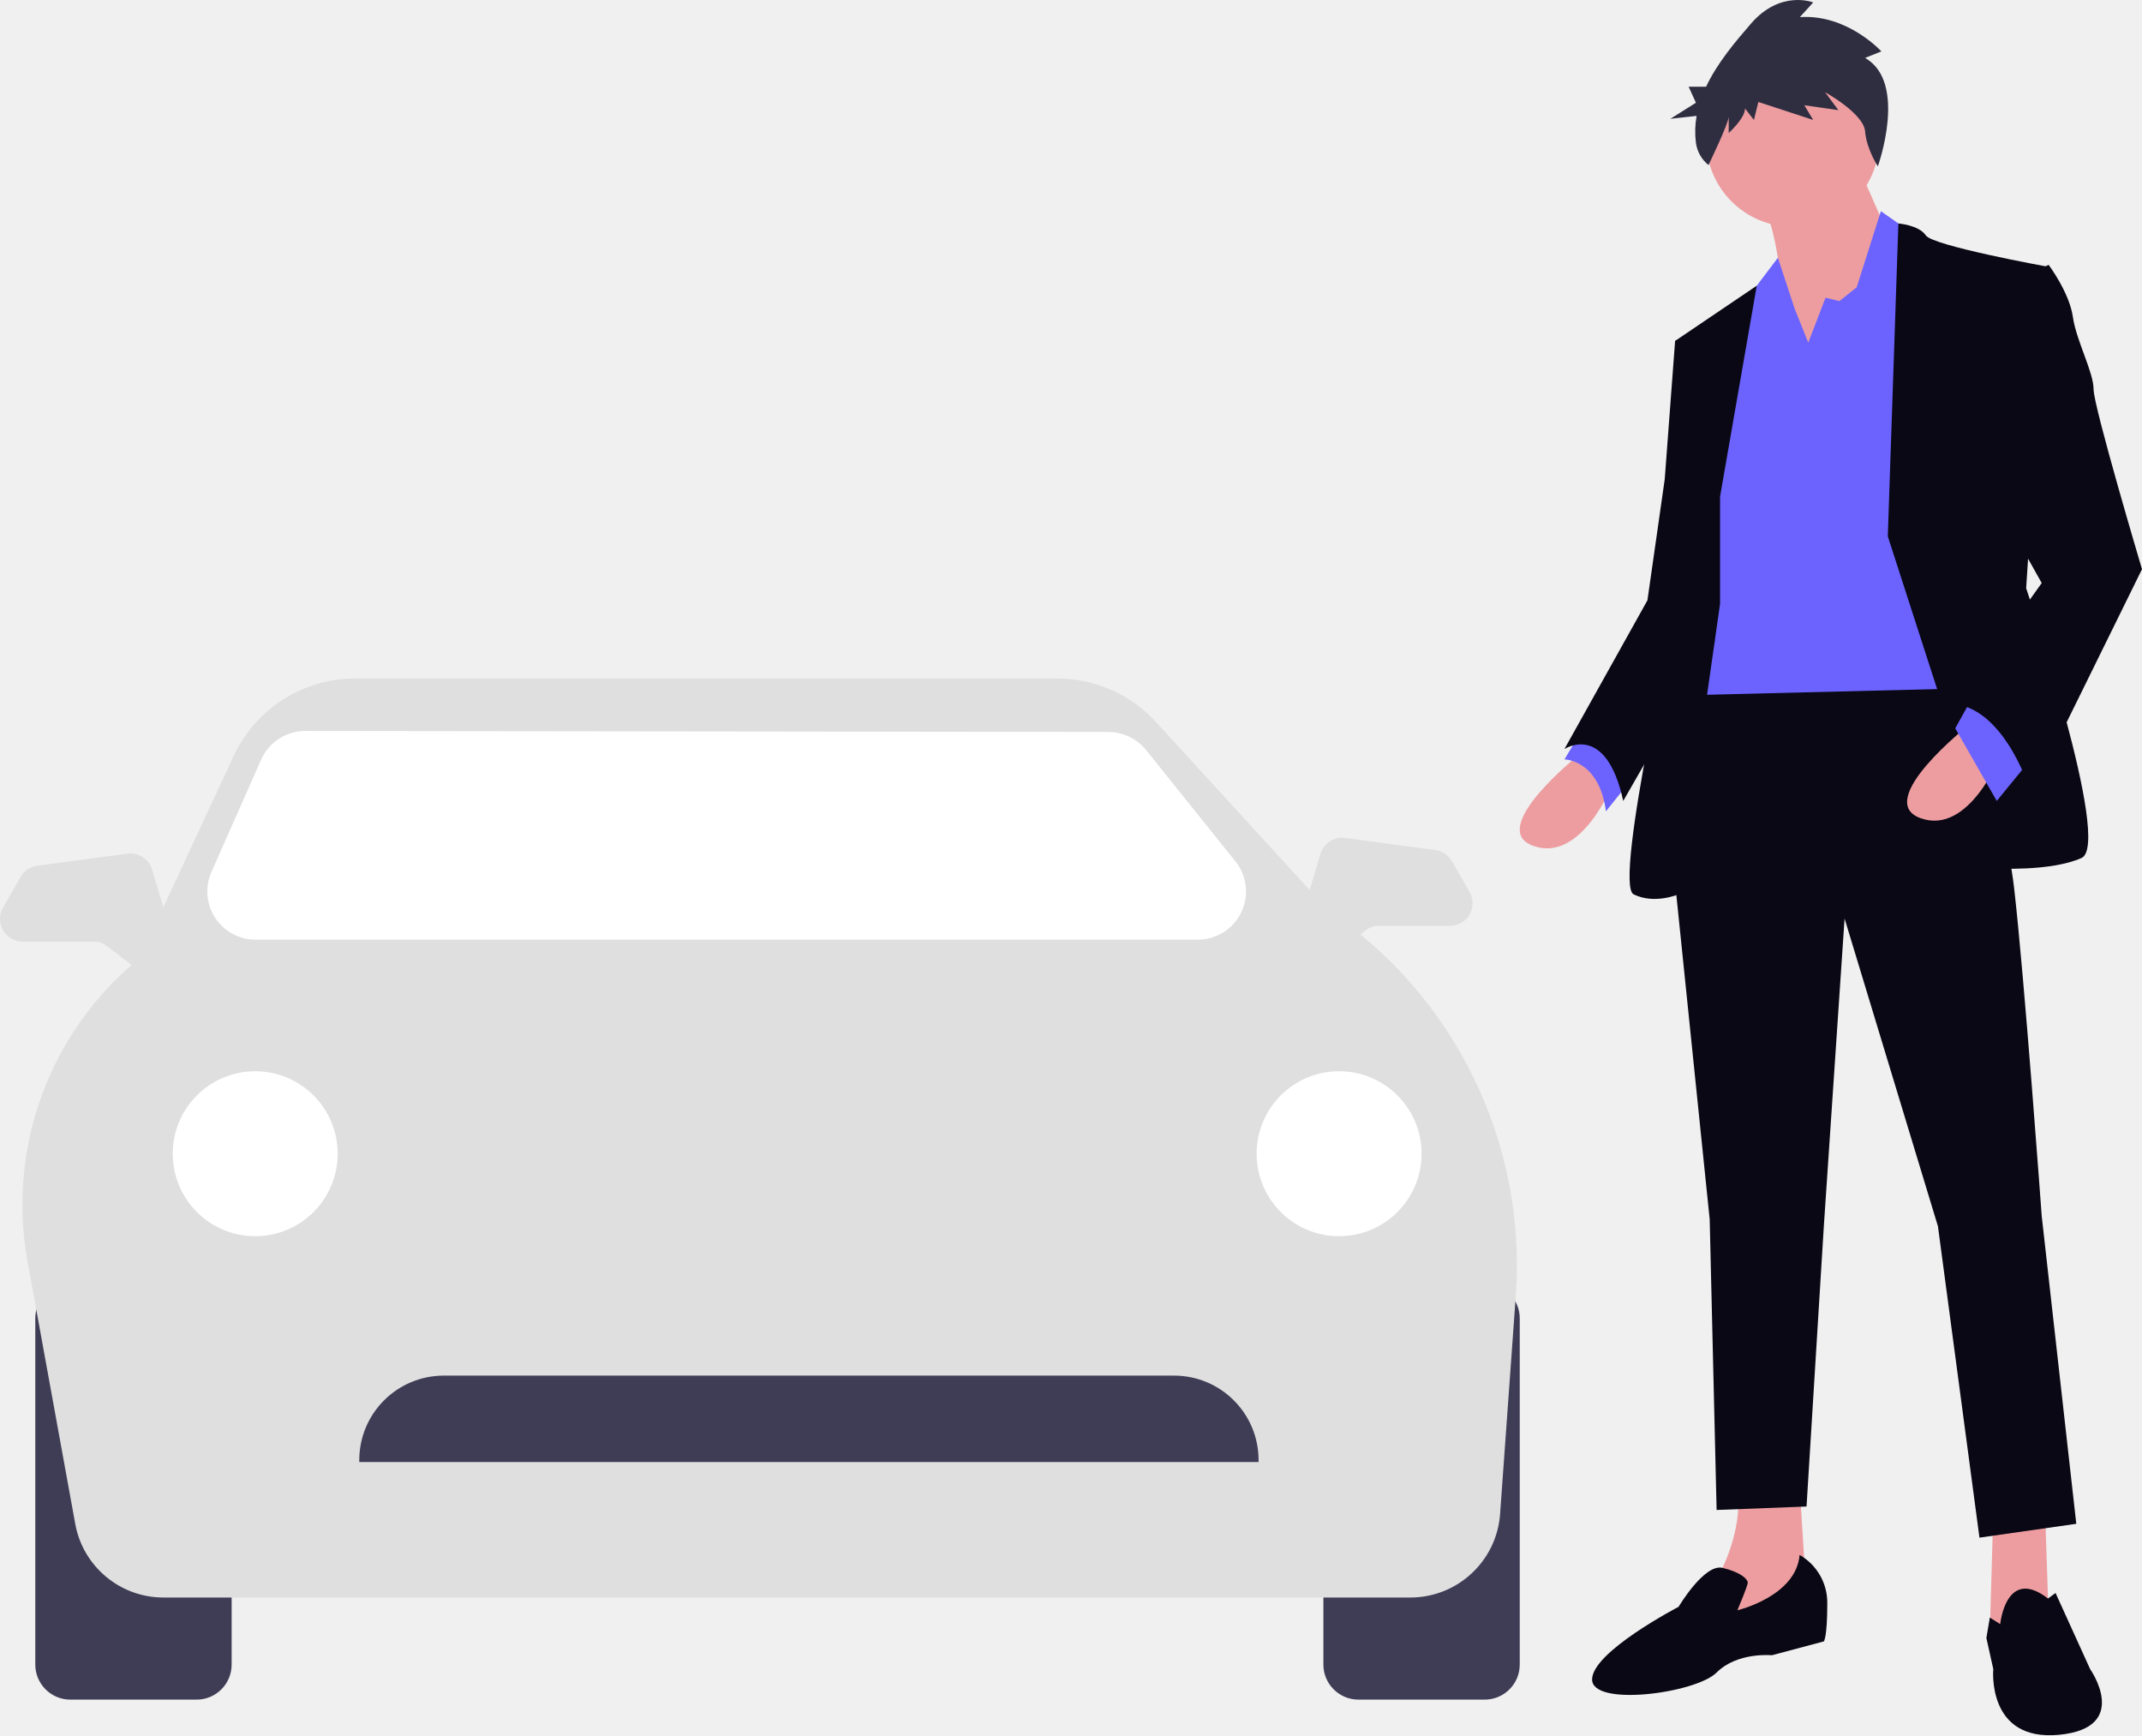
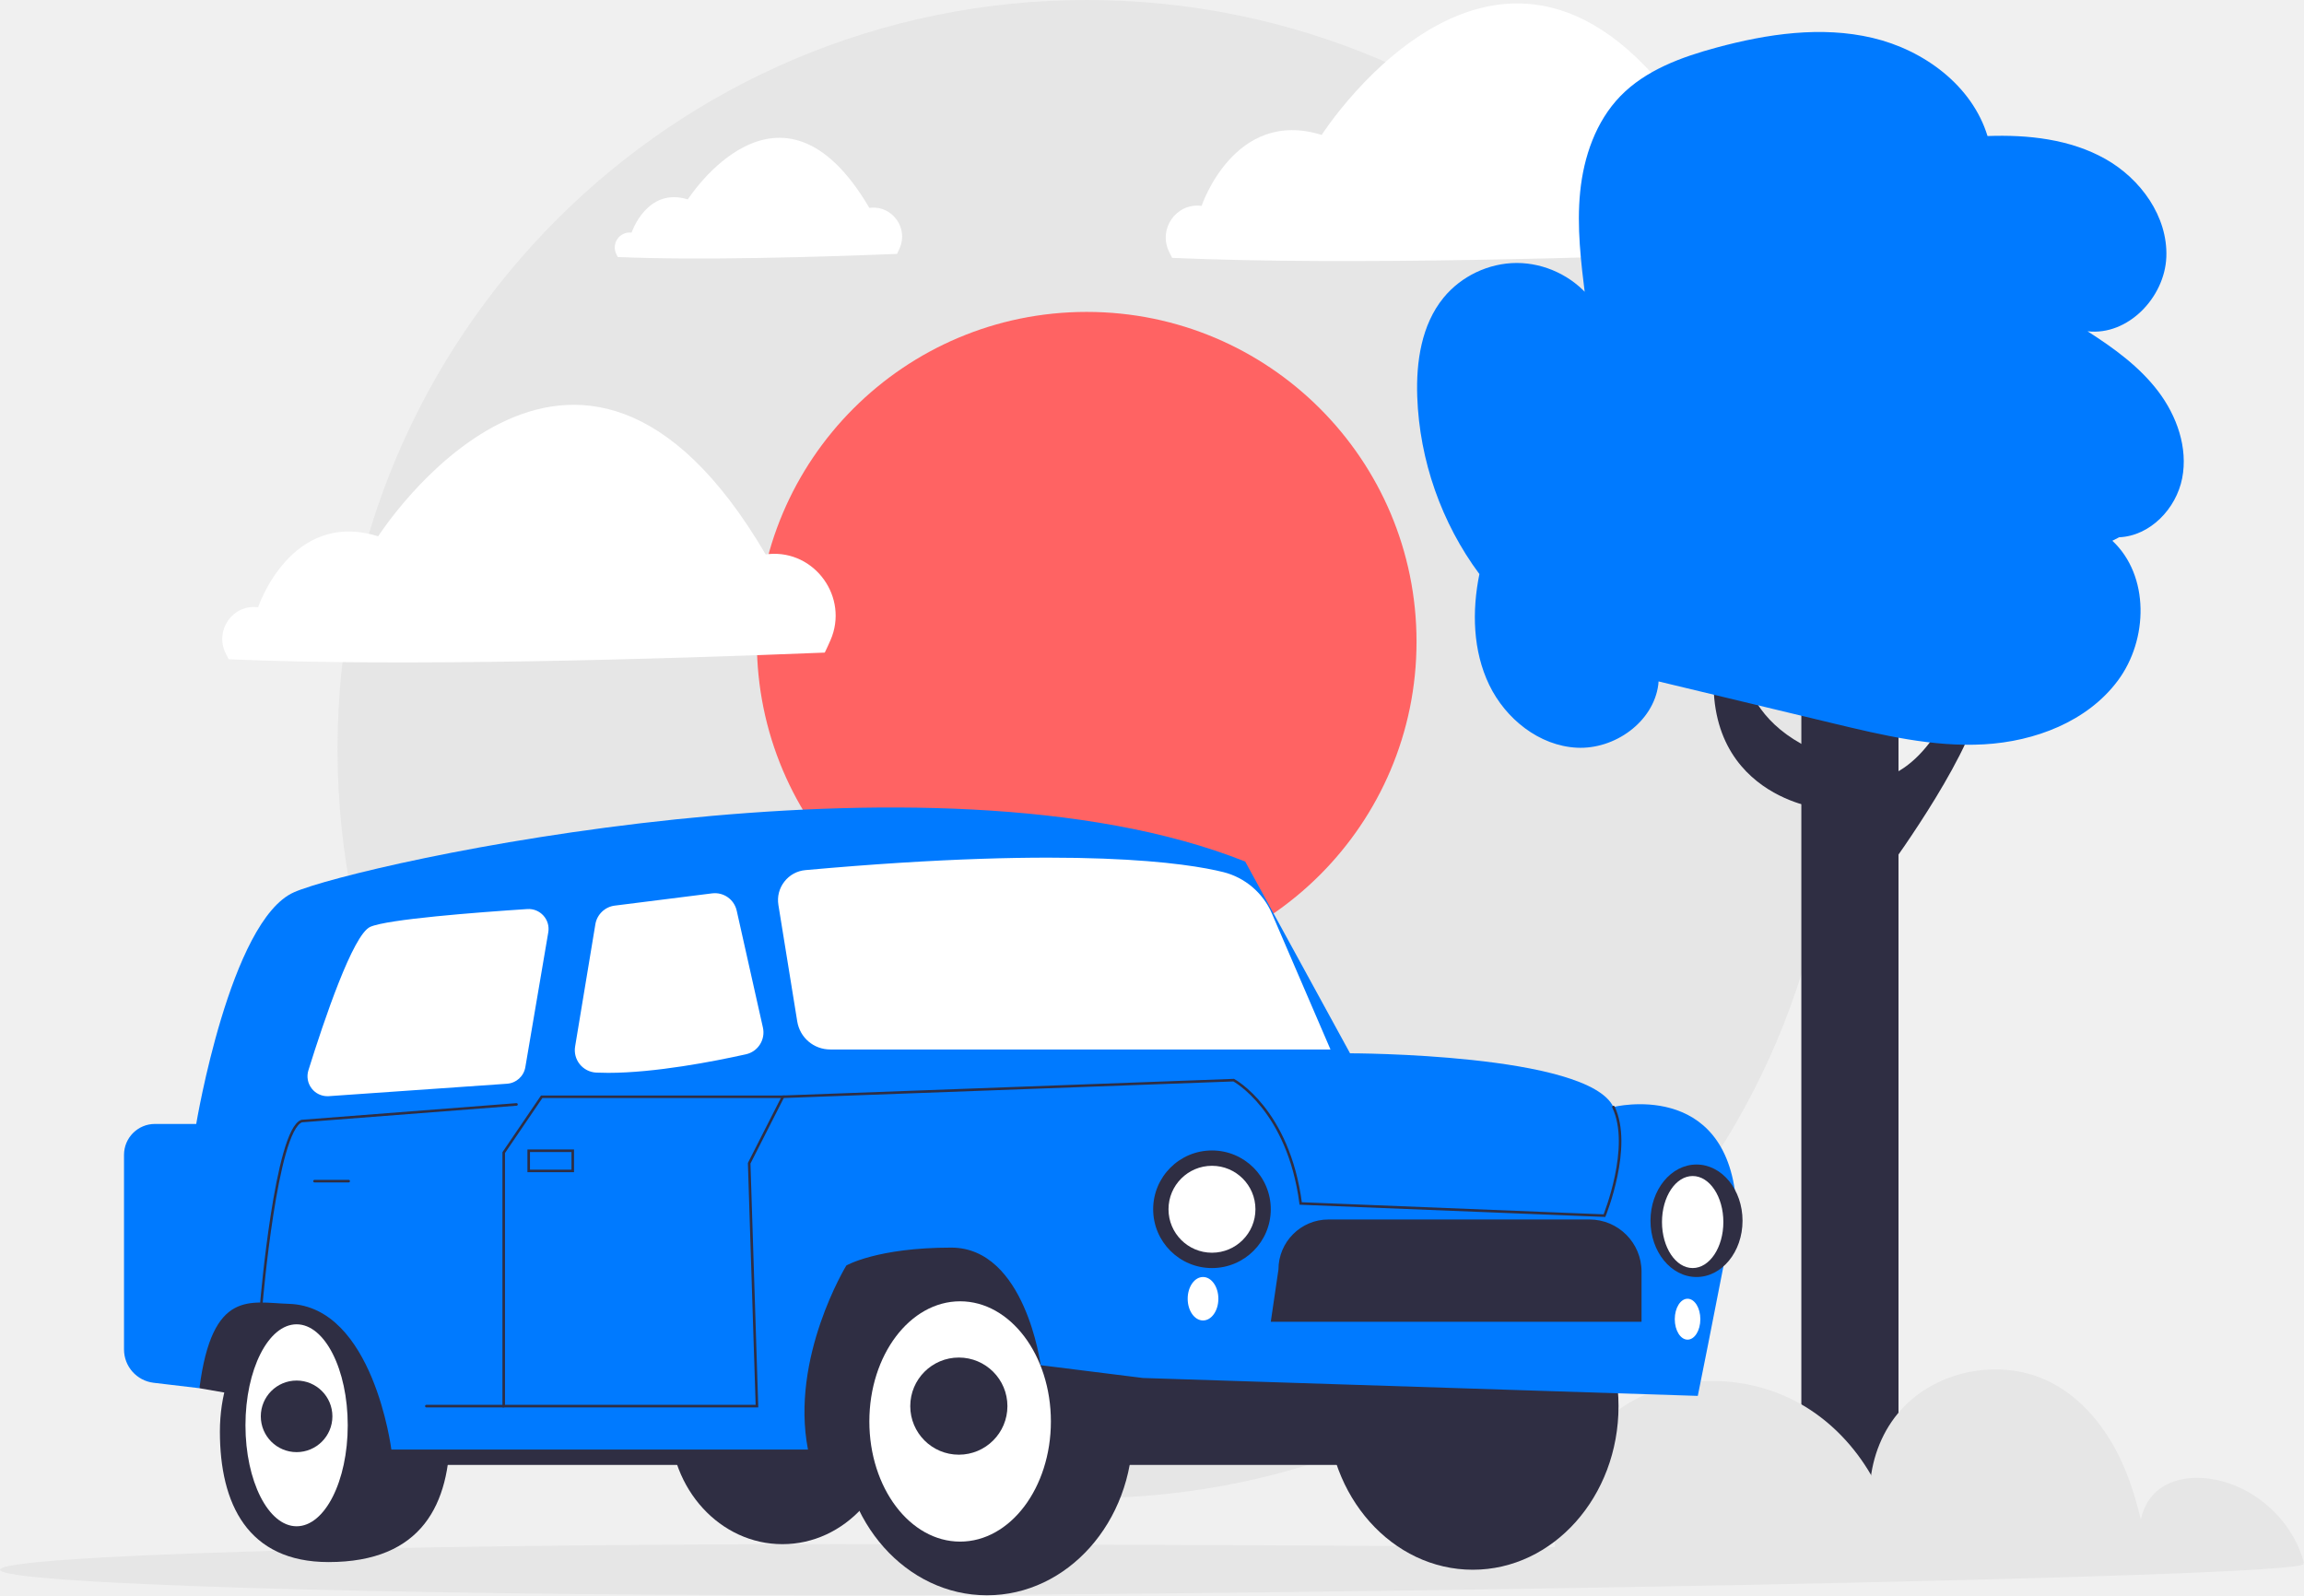
- <svg xmlns="http://www.w3.org/2000/svg" width="799.394" height="647.551" viewBox="0 0 799.394 647.551" role="img" artist="Katerina Limpitsouni" source="https://undraw.co/">
-   <g transform="translate(-405.623 -152.818)">
-     <g transform="translate(972.794 152.818)">
-       <path d="M718.24,398.628s-36.14,28.4-18.07,34.849,29.686-23.233,29.686-23.233Z" transform="translate(-695.111 -117.812)" fill="#ed9da0" />
-       <path d="M722.8,386.28l-7.744,12.907s12.907,0,15.488,19.361l10.326-12.907Z" transform="translate(-698.377 -115.79)" fill="#6c63ff" />
-       <path d="M807.306,675.375,808.6,714.1l-15.489,9.035-6.453-3.872,1.29-43.884Z" transform="translate(-611.222 -110.603)" fill="#ed9da0" />
-       <path d="M813.437,725.845l2.581,41.3-36.14,15.488,2.581-21.942s10.326-16.779,7.744-34.849Z" transform="translate(-708.993 -171.398)" fill="#ed9da0" />
-       <path d="M866.157,353.868s20.651,54.21,24.523,87.768,10.326,122.617,10.326,122.617l12.907,114.873-36.14,5.163L862.285,568.125,827.436,453.252l-7.744,114.873-6.453,104.547-33.558,1.291L777.1,565.543,762.9,427.438l7.744-65.826Z" transform="translate(-706.212 -110.482)" fill="#090814" />
-       <path d="M908.519,784.992s2.117-21.678,17.838-9.548l2.814-2.068,12.907,28.4s15.488,21.942-11.616,24.523-24.523-24.523-24.523-24.523l-2.581-11.616,1.291-7.607Z" transform="translate(-729.214 -178.917)" fill="#090814" />
-       <path d="M838.467,135.466l14.2,32.268-38.721,55.5s-2.581-60.663-10.326-70.989S838.467,135.466,838.467,135.466Z" transform="translate(-712.726 -74.715)" fill="#ed9da0" />
-       <path d="M804.843,756.714a20.505,20.505,0,0,1,10.326,18.07c0,12.907-1.291,14.2-1.291,14.2l-19.361,5.163s-12.907-1.291-20.651,6.453S727.4,813.505,727.4,803.18s32.268-27.1,32.268-27.1,9.583-16.183,16.408-14.545,9.406,4.219,9.406,5.51-3.872,10.326-3.872,10.326S803.552,772.2,804.843,756.714Z" transform="translate(-700.399 -176.454)" fill="#090814" />
-       <circle cx="32.268" cy="32.268" r="32.268" transform="translate(69.595 20.093)" fill="#ed9da0" />
-       <path d="M696.27,143.3l6.454-16.779,5.162,1.29,6.454-5.163,9.035-28.4,12.907,9.035,16.779,169.083-104.547,2.581,14.2-117.454,12.907-33.558,9.316-12.317,6.172,18.77Z" transform="translate(-588.599 -15.436)" fill="#6c63ff" />
-       <path d="M859.367,279.3l3.95-116.755s7.667.591,10.248,4.463,45.175,11.616,45.175,11.616L911,298.657s32.268,95.512,20.651,100.675-32.268,3.872-32.268,3.872Z" transform="translate(-722.01 -79.149)" fill="#090814" />
-       <path d="M777.894,269l13.692-78.688-30.471,20.606,7.744,56.791-6.454,38.721s-24.523,107.129-16.779,111,16.779,0,16.779,0l15.488-108.419Z" transform="translate(-703.136 -83.697)" fill="#090814" />
-       <path d="M765.39,211.868l-9.035,2.581-3.872,51.628-6.454,45.175-30.977,55.5s15.488-10.326,21.942,19.361l34.115-59.395Z" transform="translate(-698.377 -87.227)" fill="#090814" />
-       <path d="M891.109,386.28s-36.14,28.4-18.07,34.849S902.726,397.9,902.726,397.9Z" transform="translate(-723.421 -115.79)" fill="#ed9da0" />
-       <path d="M798.325,335.638l-11.616,14.2-15.489-27.1,6.453-11.616Z" transform="translate(-608.694 -50.95)" fill="#6c63ff" />
-       <path d="M913.988,186.161,924.314,181s7.744,10.326,9.035,19.361,7.744,20.651,7.744,27.1,18.07,67.117,18.07,67.117l-41.3,83.9s-9.035-30.977-28.4-33.558l32.268-45.175-18.07-32.268Z" transform="translate(-726.939 -82.172)" fill="#090814" />
-       <path d="M835,84.435,841.082,82S828.36,67.992,810.658,69.21l4.979-5.481s-12.17-4.872-23.233,7.917c-5.816,6.723-12.545,14.625-16.739,23.527h-6.516l2.72,5.988-9.519,5.989,9.77-1.076a33.463,33.463,0,0,0-.265,9.933,12.852,12.852,0,0,0,4.706,8.408h0s7.546-15.62,7.546-18.056v6.09s6.085-5.481,6.085-9.135l3.319,4.263,1.659-6.7,20.467,6.7-3.319-5.481,12.723,1.827-4.979-6.7S834.444,105.141,835,111.84s4.763,13.047,4.763,13.047S851.039,93.57,835,84.435Z" transform="translate(-706.122 -62.818)" fill="#2f2e41" />
-     </g>
-     <g transform="translate(405.623 406.017)">
-       <rect width="73.28" height="155.354" rx="13.086" transform="translate(13.17 225.703)" fill="#3f3d56" />
-       <rect width="73.28" height="155.354" rx="13.086" transform="translate(493.889 225.703)" fill="#3f3d56" />
-       <path d="M622.238,342.952H156.791a33.447,33.447,0,0,1-32.923-27.476l-17.8-97.9a118.585,118.585,0,0,1,41.867-113.248l35.1-75.515A49.974,49.974,0,0,1,228.2,0H490.388A49.927,49.927,0,0,1,527.13,16.179l64.493,70.465a159.678,159.678,0,0,1,69.869,143.539l-5.879,81.708A33.584,33.584,0,0,1,622.238,342.952Z" transform="translate(-95.787 0)" fill="#dfdfdf" />
-       <path d="M515.991,89.854H164.341a17.989,17.989,0,0,1-16.452-25.266l18.535-41.906a18.046,18.046,0,0,1,16.119-10.709l299.772.365a18.234,18.234,0,0,1,14.619,7.053l33.344,41.541a17.989,17.989,0,0,1-14.286,28.921Z" transform="translate(-68.976 7.609)" fill="#fff" />
-       <circle cx="30.778" cy="30.778" r="30.778" transform="translate(468.974 146.561)" fill="#fff" />
-       <circle cx="30.778" cy="30.778" r="30.778" transform="translate(64.467 146.561)" fill="#fff" />
-       <path d="M516.646,191.311H181.022v-.733a31.546,31.546,0,0,1,31.511-31.511h272.6a31.546,31.546,0,0,1,31.51,31.511Z" transform="translate(-46.939 101.078)" fill="#3f3d56" />
-       <path d="M156.118,85.414a8.486,8.486,0,0,1-5.164-1.746l-12.288-9.395a7.075,7.075,0,0,0-4.275-1.447H107.554a8.5,8.5,0,0,1-7.376-12.738l6.551-11.413a8.556,8.556,0,0,1,6.252-4.2L146.557,40a8.462,8.462,0,0,1,9.278,6.016L164.273,74.5a8.5,8.5,0,0,1-8.156,10.918Z" transform="translate(-99.036 25.37)" fill="#dfdfdf" />
-       <path d="M403.47,81.83a8.5,8.5,0,0,1-8.156-10.918l8.438-28.479a8.45,8.45,0,0,1,9.278-6.014l33.576,4.476a8.556,8.556,0,0,1,6.251,4.2L459.409,56.5a8.5,8.5,0,0,1-7.376,12.738H425.2a7.075,7.075,0,0,0-4.275,1.447l-12.288,9.395a8.486,8.486,0,0,1-5.164,1.746Z" transform="translate(89.011 23.092)" fill="#dfdfdf" />
-     </g>
-   </g>
+ <svg xmlns="http://www.w3.org/2000/svg" width="901.088" height="624" viewBox="0 0 901.088 624" role="img" artist="Katerina Limpitsouni" source="https://undraw.co/">
+   <circle cx="425" cy="293" r="293" fill="#e6e6e6" stroke-width="0" />
+   <path d="m693.816,93.372c-.716,1.647-1.465,3.277-2.246,4.889-63.778,2.561-164.632,5.613-233.149,2.604-.414-.809-.82-1.622-1.218-2.439-4.304-8.841,2.744-19.018,12.516-17.928l.228.026s12.807-38.421,46.959-27.748c0,0,76.841-120.32,151.548,7.087,0,0,.423-.076,1.211-.146,18.093-1.602,31.391,16.998,24.151,33.657Z" fill="#fff" stroke-width="0" />
+   <rect x="704.5" y="275.5" width="38" height="329" fill="#2f2e43" stroke-width="0" />
+   <path d="m840.497,610.384c-2.361-13.484-5.266-27.021-11.082-39.413-5.816-12.392-14.813-23.677-26.933-30.04-19.007-9.978-44.503-5.462-58.926,10.437-14.423,15.9-16.44,41.714-4.662,59.661" fill="#e6e6e6" stroke-width="0" />
+   <path d="m742.75,612.015c-1.966-24.774-15.463-48.791-36.66-61.764s-49.779-13.765-70.74-.415-32.378,40.859-25.354,64.698" fill="#e6e6e6" stroke-width="0" />
+   <path d="m901.088,611.407c-4.314-16.47-18.781-29.817-35.545-32.793-8.216-1.459-17.564-.216-23.281,5.862-7.011,7.453-6.246,19.077-5.033,29.237" fill="#e6e6e6" stroke-width="0" />
+   <circle cx="425" cy="251" r="129" fill="#ff6363" stroke-width="0" />
+   <path d="m900.913,611.739c0,5.523-392.54,12.261-573.413,12.261S0,619.523,0,614s146.627-10,327.5-10,573.413,2.216,573.413,7.739Z" fill="#e6e6e6" stroke-width="0" />
+   <polygon points="69.479 509.483 78 543 161.683 557.5 161.683 493.597 69.479 489.5 69.479 509.483" fill="#2f2e43" stroke-width="0" />
+   <rect x="155" y="473" width="427" height="100" fill="#2f2e43" stroke-width="0" />
+   <path d="m176,560c0,28.167-10.833,51-47.5,51-31.667,0-42.5-22.833-42.5-51s16.266-51,42.5-51,47.5,22.833,47.5,51Z" fill="#2f2e43" stroke-width="0" />
+   <ellipse cx="116" cy="557.5" rx="20" ry="39.5" fill="#fff" stroke-width="0" />
+   <circle cx="116" cy="554" r="14" fill="#2f2e43" stroke-width="0" />
+   <ellipse cx="576" cy="550" rx="57" ry="64" fill="#2f2e43" stroke-width="0" />
+   <ellipse cx="306" cy="556" rx="44" ry="48" fill="#2f2e43" stroke-width="0" />
+   <ellipse cx="386" cy="560" rx="57" ry="64" fill="#2f2e43" stroke-width="0" />
+   <ellipse cx="375.5" cy="556" rx="35.5" ry="47" fill="#fff" stroke-width="0" />
+   <circle cx="375" cy="550" r="19" fill="#2f2e43" stroke-width="0" />
+   <path d="m48.5,527.828v-76.102c0-6.681,5.416-12.098,12.098-12.098h16.147s13.255-79.629,38.255-90.629,249-61,372-12l41,75s93,0,103,21c0,0,44-11,48,37l-11,56-4,20-217-7-40-5s-6-46-35-46-41,7-41,7c0,0-22,36-15,72h-162.942s-7.058-56-40.058-57c-15.026-.455-30-6-35,33l-17.91-2.125c-6.611-.784-11.59-6.39-11.59-13.047Z" fill="#007AFF" stroke-width="0" />
+   <path d="m520.348,410.5h-195.646c-6.448,0-11.875-4.62-12.905-10.985l-7.366-45.534c-.529-3.271.298-6.513,2.329-9.128,2.029-2.613,4.96-4.215,8.256-4.512,106.331-9.594,149.723-2.646,163.443.785,8.423,2.106,15.507,8.133,18.948,16.122l22.94,53.253Z" fill="#fff" stroke-width="0" />
+   <path d="m237.804,419.645c-1.571,0-3.106-.032-4.602-.101-2.517-.116-4.867-1.302-6.448-3.255-1.571-1.942-2.238-4.47-1.83-6.935l7.927-47.856c.629-3.796,3.734-6.783,7.551-7.263l38.082-4.793c4.5-.568,8.651,2.347,9.645,6.778l10.243,45.694c.513,2.289.104,4.639-1.152,6.618-1.254,1.975-3.202,3.343-5.486,3.852-12.622,2.809-35.536,7.262-53.931,7.262Z" fill="#fff" stroke-width="0" />
+   <path d="m128.067,428.78c-2.379,0-4.637-1.083-6.124-2.964-1.599-2.022-2.095-4.699-1.328-7.162,6.134-19.668,17.433-53.111,24.182-56.111,6.722-2.987,41.373-5.647,61.43-6.967,2.396-.154,4.694.775,6.303,2.558,1.611,1.786,2.303,4.17,1.899,6.542l-8.972,52.745c-.606,3.563-3.547,6.227-7.153,6.479l-69.691,4.862c-.182.013-.365.019-.546.019Z" fill="#fff" stroke-width="0" />
+   <polygon points="197 550 197 450.84 211.853 429 306.206 429 293 455 296.045 550 197 550" fill="none" stroke="#2f2e43" stroke-linecap="round" stroke-miterlimit="10" />
+   <line x1="166.741" y1="550" x2="197" y2="550" fill="none" stroke="#2f2e43" stroke-linecap="round" stroke-miterlimit="10" />
+   <path d="m102.255,509.483s5.745-67.479,15.745-70.981l84-6.502" fill="none" stroke="#2f2e43" stroke-linecap="round" stroke-miterlimit="10" />
+   <line x1="123" y1="462" x2="136.371" y2="462" fill="none" stroke="#2f2e43" stroke-linecap="round" stroke-miterlimit="10" />
+   <rect x="206.773" y="450.114" width="17.227" height="7.886" fill="none" stroke="#2f2e43" stroke-linecap="round" stroke-miterlimit="10" />
+   <path d="m306.206,429l176.294-6.5s21.402,11.483,26.201,48.241l118.799,4.759s11-27,3.5-42.5" fill="none" stroke="#2f2e43" stroke-linecap="round" stroke-miterlimit="10" />
+   <circle cx="474" cy="473" r="23" fill="#2f2e43" stroke-width="0" />
+   <circle cx="474" cy="473" r="17" fill="#fff" stroke-width="0" />
+   <ellipse cx="663.5" cy="477.5" rx="18" ry="22" fill="#2f2e43" stroke-width="0" />
+   <ellipse cx="662" cy="478" rx="12" ry="18" fill="#fff" stroke-width="0" />
+   <ellipse cx="470.5" cy="508" rx="6" ry="8.5" fill="#fff" stroke-width="0" />
+   <ellipse cx="660" cy="516" rx="5" ry="8" fill="#fff" stroke-width="0" />
+   <path d="m642,517h-145l3-20.433c0-10.807,8.761-19.567,19.567-19.567h102.064c11.249,0,20.369,9.119,20.369,20.369v19.631Z" fill="#2f2e43" stroke-width="0" />
+   <path d="m709.955,315.85s-54.455-7.39-35.955-74.37h7.5s-9,34.02,26,51.02l2.455,23.35Z" fill="#2f2e43" stroke-width="0" />
+   <path d="m739.5,338.5s35-48,35-67h-9.668s-9.471,29-30.902,33.5l5.57,33.5Z" fill="#2f2e43" stroke-width="0" />
+   <path d="m648.558,267.761c-1.881,14.644-17.079,25.441-31.825,24.705-14.746-.737-27.896-11.273-34.305-24.574s-6.796-28.876-3.839-43.341c-14.837-19.97-23.435-44.507-24.309-69.37-.479-13.636,1.641-28.128,10.262-38.704,6.91-8.478,17.74-13.621,28.678-13.618s21.765,5.151,28.671,13.632l-1.874-.224c-1.696-13.685-3.395-27.507-2.018-41.227s6.116-27.529,15.717-37.427c9.883-10.19,23.829-15.276,37.531-18.984,19.912-5.389,41.044-8.538,61.122-3.801s38.929,18.652,44.945,38.383c15.838-.575,32.265,1.19,46.078,8.959,13.813,7.769,24.481,22.537,23.855,38.373-.626,15.836-15.075,30.869-30.817,29.035,10.221,6.544,20.257,13.784,27.599,23.448,7.341,9.664,11.743,22.148,9.41,34.057-2.333,11.91-12.524,22.55-24.649,23.07l-2.655,1.36c14.594,13.638,14.078,38.667,2.158,54.694-11.921,16.027-32.437,23.823-52.379,24.941s-39.702-3.579-59.124-8.244c-22.711-5.455-45.423-10.91-68.134-16.365l-.097,1.223Z" fill="#007AFF" stroke-width="0" />
+   <path d="m351.885,97.019c-.335.772-.686,1.535-1.052,2.29-29.88,1.2-77.13,2.63-109.23,1.22-.194-.379-.384-.76-.571-1.143-2.016-4.142,1.286-8.91,5.864-8.399l.107.012s6-18,22-13c0,0,36-56.37,71,3.32,0,0,.198-.036.568-.069,8.476-.75,14.707,7.964,11.315,15.768Z" fill="#fff" stroke-width="0" />
+   <path d="m324.816,250.372c-.716,1.647-1.465,3.277-2.246,4.889-63.778,2.561-164.632,5.613-233.149,2.604-.414-.809-.82-1.622-1.218-2.439-4.304-8.841,2.744-19.018,12.516-17.928l.228.026s12.807-38.421,46.959-27.748c0,0,76.841-120.32,151.548,7.087,0,0,.423-.076,1.211-.146,18.093-1.602,31.391,16.998,24.151,33.657Z" fill="#fff" stroke-width="0" />
</svg>
